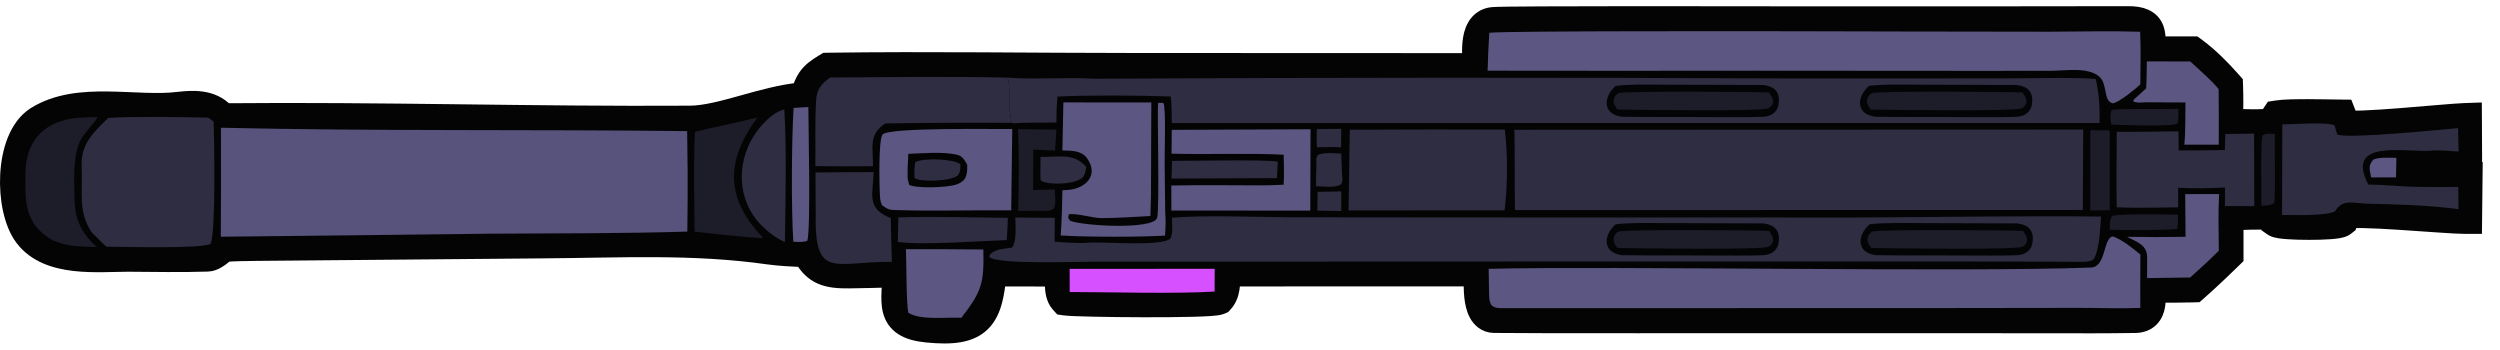
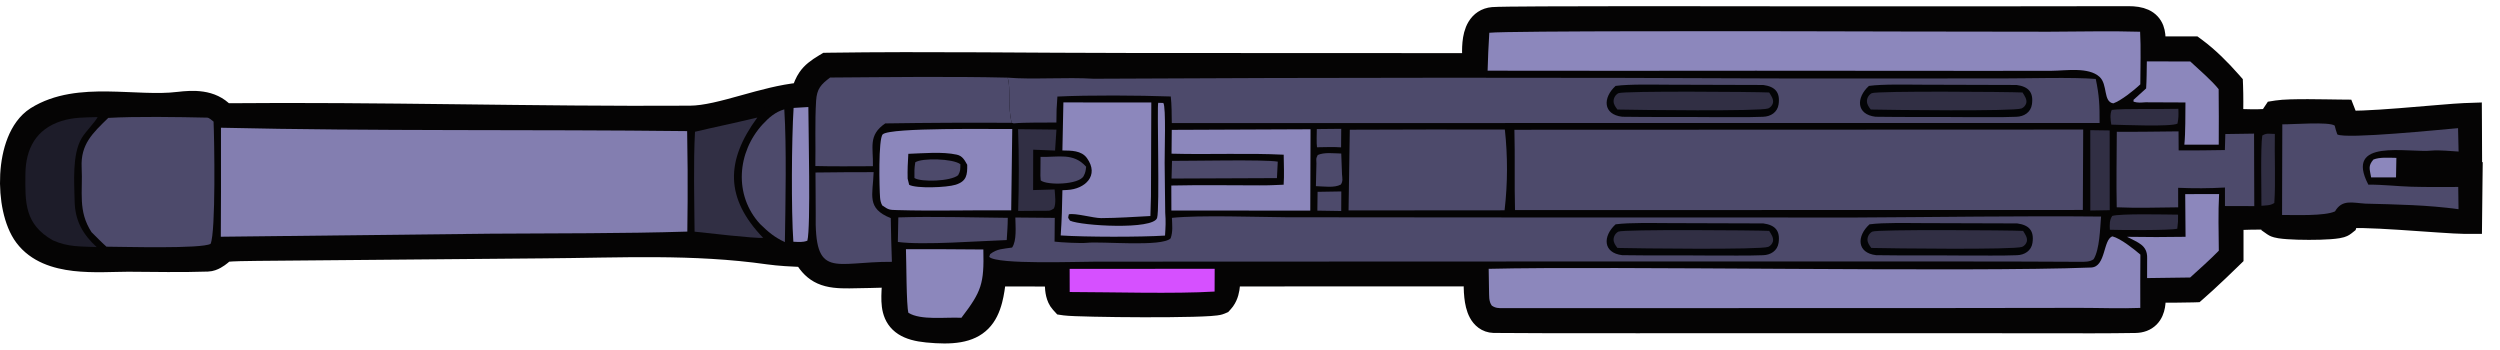
<svg xmlns="http://www.w3.org/2000/svg" width="143" height="20" viewBox="0 0 143 20" fill="none">
  <path d="M141.5 10.278L141.477 12.382L141.472 12.878L140.977 12.878C140.398 12.877 138.761 12.743 137.258 12.647C136.494 12.598 135.755 12.558 135.175 12.546C134.884 12.541 134.64 12.543 134.458 12.553C134.439 12.554 134.421 12.557 134.403 12.558L134.353 12.72L134.308 12.866L134.189 12.961C134.095 13.038 133.988 13.073 133.939 13.088C133.876 13.107 133.808 13.12 133.742 13.132C133.61 13.154 133.449 13.171 133.276 13.184C132.929 13.21 132.495 13.221 132.067 13.22C131.639 13.22 131.206 13.208 130.859 13.183C130.687 13.171 130.528 13.155 130.397 13.134C130.333 13.124 130.267 13.112 130.206 13.095C130.159 13.083 130.06 13.054 129.969 12.99L129.807 12.876L129.767 12.682C129.764 12.67 129.763 12.658 129.761 12.647C129.191 12.618 128.47 12.642 127.829 12.663L127.829 14.725L127.677 14.873C127.196 15.339 126.739 15.781 126.252 16.225L125.753 16.672L125.618 16.791L125.439 16.797C124.772 16.818 124.053 16.813 123.373 16.812C123.373 16.82 123.374 16.828 123.374 16.837C123.383 17.04 123.384 17.279 123.343 17.508C123.302 17.737 123.212 18.003 123 18.215C122.778 18.437 122.481 18.54 122.147 18.546C120.488 18.574 118.828 18.565 117.177 18.562L108.085 18.558L101.834 18.558C100.902 18.558 86.388 18.571 85.443 18.544C84.982 18.53 84.683 18.246 84.517 17.936C84.36 17.646 84.291 17.292 84.257 16.976C84.217 16.612 84.219 16.201 84.227 15.88L70.44 15.885C70.441 16.024 70.439 16.168 70.428 16.3C70.404 16.587 70.338 16.933 70.128 17.229L70.028 17.352L69.955 17.433L69.855 17.476C69.753 17.52 69.63 17.538 69.556 17.547C69.46 17.56 69.344 17.57 69.214 17.579C68.952 17.597 68.61 17.61 68.218 17.621C67.432 17.641 66.424 17.649 65.411 17.647C64.398 17.645 63.375 17.633 62.56 17.615C61.764 17.598 61.121 17.575 60.901 17.544L60.723 17.518L60.601 17.384C60.448 17.216 60.372 17.012 60.329 16.837C60.286 16.659 60.27 16.471 60.264 16.299C60.259 16.17 60.262 16.03 60.267 15.895C59.194 15.884 58.122 15.881 57.049 15.886C57 16.372 56.936 16.806 56.837 17.183C56.707 17.679 56.51 18.115 56.176 18.452C55.499 19.134 54.446 19.232 53.017 19.091C52.455 19.036 51.999 18.917 51.653 18.694C51.285 18.456 51.084 18.127 50.989 17.756C50.901 17.41 50.906 17.026 50.923 16.657C50.934 16.421 50.948 16.188 50.961 15.941C50.171 15.963 49.373 15.987 48.578 15.995C47.988 16 47.439 15.974 46.96 15.757C46.53 15.563 46.207 15.239 45.935 14.778C45.302 14.749 44.566 14.714 43.943 14.626C39.621 14.014 35.509 14.248 31.083 14.278L14.757 14.422L13.74 14.438C13.441 14.445 13.146 14.46 12.907 14.481C12.857 14.527 12.79 14.589 12.716 14.65C12.623 14.726 12.507 14.812 12.378 14.883C12.255 14.951 12.081 15.027 11.882 15.034C10.393 15.084 8.79 15.052 7.331 15.043C6.486 15.046 5.315 15.125 4.25 15.002C3.175 14.877 2.051 14.536 1.337 13.586C1.014 13.157 0.794 12.579 0.661 11.968C0.527 11.351 0.475 10.665 0.511 9.994C0.547 9.324 0.672 8.651 0.906 8.064C1.139 7.481 1.495 6.947 2.015 6.614L2.02 6.611C3.266 5.83 4.749 5.715 6.16 5.732C6.861 5.741 7.597 5.784 8.266 5.805C8.95 5.827 9.595 5.827 10.19 5.755L10.191 5.755C11.024 5.656 12.131 5.591 12.892 6.406C17.279 6.364 21.677 6.412 26.07 6.463C30.544 6.516 35.012 6.573 39.466 6.545C40.339 6.539 41.381 6.254 42.553 5.927C43.58 5.641 44.697 5.328 45.77 5.223C45.875 4.914 45.981 4.646 46.143 4.412C46.369 4.083 46.678 3.854 47.12 3.588L47.236 3.519L47.371 3.516C53.12 3.433 59.03 3.531 64.775 3.531L84.148 3.539C84.146 3.488 84.142 3.435 84.14 3.379C84.128 3.102 84.121 2.773 84.151 2.456C84.181 2.146 84.251 1.794 84.429 1.501C84.622 1.18 84.939 0.943 85.383 0.905C85.63 0.884 86.735 0.872 88.22 0.865C89.722 0.857 91.653 0.854 93.582 0.853C97.436 0.852 101.304 0.861 101.748 0.861L101.749 0.861L107.102 0.862C111.98 0.864 116.858 0.863 121.736 0.853C122.099 0.852 122.421 0.895 122.686 1.016C122.974 1.149 123.167 1.363 123.271 1.631C123.363 1.873 123.375 2.135 123.373 2.361C123.372 2.429 123.368 2.503 123.364 2.582L125.529 2.582L125.662 2.68C126.406 3.233 127.087 3.92 127.679 4.592L127.796 4.725L127.803 4.903C127.826 5.494 127.818 6.125 127.812 6.721C128.096 6.733 128.435 6.746 128.775 6.75C129.058 6.753 129.329 6.748 129.552 6.733C129.627 6.728 129.693 6.719 129.751 6.712C129.791 6.619 129.839 6.539 129.895 6.458L130.016 6.277L130.231 6.243C130.62 6.181 131.347 6.171 132.028 6.172C132.719 6.174 133.446 6.191 133.813 6.194L134.151 6.197L134.274 6.512C134.321 6.632 134.361 6.725 134.403 6.821C134.425 6.822 134.45 6.826 134.476 6.827C134.654 6.833 134.894 6.83 135.183 6.819C135.759 6.798 136.498 6.747 137.261 6.688C138.766 6.571 140.398 6.416 140.948 6.397L141.463 6.379L141.466 6.894L141.475 9.019L141.477 9.513L140.981 9.521C140.007 9.536 139.006 9.529 138.03 9.528L138.029 9.772C138.998 9.787 140.026 9.772 141.001 9.773L141.506 9.773L141.5 10.278Z" fill="#050404" stroke="#050404" />
-   <path d="M39.332 9.709C39.338 10.888 39.333 12.067 39.315 13.247C35.691 13.362 31.721 13.341 28.081 13.367L12.63 13.541L12.64 10.93L12.639 7.306C21.445 7.51 30.476 7.395 39.305 7.5L39.332 9.709Z" fill="#57537C" />
-   <path d="M120.181 12.387C120.122 13.087 120.1 14.26 119.758 14.824C119.551 14.986 119.241 14.978 118.975 14.976C114.706 14.949 110.435 14.961 106.167 14.954L84.976 14.958L62.682 14.967C61.753 14.962 57.017 15.149 56.583 14.693L56.637 14.534C57.05 14.22 57.362 14.244 57.892 14.16C58.168 13.762 58.083 12.952 58.078 12.442L60.333 12.462L60.321 13.821C60.661 13.866 61.831 13.926 62.165 13.889C63.007 13.794 66.472 14.143 66.962 13.63C67.097 13.235 67.048 12.884 67.034 12.461C68.654 12.294 71.888 12.416 73.587 12.427L84.977 12.437L106.13 12.442C110.737 12.421 115.592 12.341 120.181 12.387Z" fill="#2F2D42" />
-   <path d="M119.877 4.515C120.081 5.476 120.102 6.049 120.096 7.035L67.027 7.039C67.019 6.543 67.024 6.008 66.968 5.519C65.171 5.454 62.266 5.434 60.483 5.523C60.439 6.068 60.424 6.463 60.426 7.009C59.777 7.017 58.581 6.997 57.986 7.056L57.873 7.025C57.617 6.073 57.839 5.105 57.638 4.441C59.029 4.561 61.016 4.406 62.556 4.504C75.966 4.432 89.377 4.427 102.788 4.49L114.578 4.485C115.982 4.487 118.54 4.409 119.877 4.515Z" fill="#2F2D42" />
-   <path d="M122.415 1.816C122.466 2.693 122.429 3.923 122.426 4.826C122.07 5.16 121.336 5.751 120.881 5.913C120.287 5.822 120.577 4.835 120.09 4.393C119.465 3.827 118.199 4.04 117.375 4.048L113.608 4.053L100.441 4.044C99.832 4.052 85.701 4.051 85.091 4.043C85.11 3.32 85.142 2.596 85.188 1.874C86.288 1.757 101.398 1.789 102.53 1.787L108.82 1.802L117.194 1.814C118.875 1.81 120.75 1.763 122.415 1.816Z" fill="#5B5782" />
-   <path d="M122.431 14.564C122.416 15.57 122.427 16.605 122.425 17.613C121.371 17.658 120.008 17.609 118.925 17.61L111.449 17.62C107.458 17.621 89.965 17.63 85.972 17.627C85.714 17.626 85.543 17.628 85.331 17.481C85.149 17.236 85.183 16.916 85.172 16.598L85.152 15.377C92.03 15.204 112.729 15.58 119.612 15.302C120.467 15.267 120.288 13.689 120.832 13.52C121.309 13.647 122.046 14.237 122.431 14.564Z" fill="#5B5782" />
-   <path d="M12.216 6.956C12.262 7.965 12.348 13.28 12.046 13.946C11.544 14.245 7.009 14.113 6.09 14.11C5.806 13.858 5.508 13.55 5.235 13.28C4.445 12.066 4.742 10.985 4.671 9.58C4.604 8.254 5.295 7.618 6.193 6.744C7.741 6.652 10.239 6.693 11.858 6.729C11.955 6.731 12.141 6.892 12.216 6.956Z" fill="#2F2D42" />
-   <path d="M57.638 4.441C57.839 5.105 57.617 6.073 57.873 7.025C55.46 7.011 53.048 7.022 50.636 7.059C49.645 7.737 49.959 8.414 49.931 9.507C48.857 9.507 47.706 9.527 46.638 9.497C46.661 8.287 46.606 6.977 46.681 5.767C46.725 5.078 46.955 4.832 47.482 4.435C50.757 4.413 54.378 4.364 57.638 4.441Z" fill="#2F2D42" />
-   <path d="M66.651 12.167C66.69 12.681 66.671 12.962 66.64 13.475C65.212 13.566 62.103 13.561 60.672 13.468C60.735 12.579 60.754 11.77 60.77 10.881L61.058 10.865C62.051 10.813 62.9 10.05 62.173 9.043C61.855 8.603 61.276 8.615 60.769 8.606L60.826 5.858L65.855 5.863L65.839 10.119C65.846 10.865 65.834 11.612 65.803 12.357C64.886 12.406 63.907 12.472 62.987 12.476C62.55 12.478 61.498 12.173 61.138 12.259C61.088 12.517 61.067 12.4 61.203 12.622C61.86 12.921 65.963 13.16 66.186 12.465C66.344 11.977 66.174 5.993 66.251 5.881L66.542 5.889C66.705 6.107 66.609 8.762 66.618 9.319C66.633 10.229 66.633 11.251 66.651 12.167Z" fill="#5B5782" />
-   <path d="M57.901 7.38L57.841 12.032C55.664 12.01 53.479 12.081 51.304 12.017C50.873 12.005 50.83 12.006 50.461 11.748C50.384 11.599 50.354 11.47 50.34 11.305C50.301 10.837 50.23 7.918 50.495 7.682C50.946 7.278 56.916 7.395 57.901 7.38Z" fill="#5B5782" />
+   <path d="M39.332 9.709C39.338 10.888 39.333 12.067 39.315 13.247C35.691 13.362 31.721 13.341 28.081 13.367L12.63 13.541L12.64 10.93L12.639 7.306C21.445 7.51 30.476 7.395 39.305 7.5L39.332 9.709Z" fill="#837EB0" />
+   <path d="M120.181 12.387C120.122 13.087 120.1 14.26 119.758 14.824C119.551 14.986 119.241 14.978 118.975 14.976C114.706 14.949 110.435 14.961 106.167 14.954L84.976 14.958L62.682 14.967C61.753 14.962 57.017 15.149 56.583 14.693L56.637 14.534C57.05 14.22 57.362 14.244 57.892 14.16C58.168 13.762 58.083 12.952 58.078 12.442L60.333 12.462L60.321 13.821C60.661 13.866 61.831 13.926 62.165 13.889C63.007 13.794 66.472 14.143 66.962 13.63C67.097 13.235 67.048 12.884 67.034 12.461C68.654 12.294 71.888 12.416 73.587 12.427L84.977 12.437L106.13 12.442C110.737 12.421 115.592 12.341 120.181 12.387Z" fill="#4D4A6B" />
+   <path d="M119.877 4.515C120.081 5.476 120.102 6.049 120.096 7.035L67.027 7.039C67.019 6.543 67.024 6.008 66.968 5.519C65.171 5.454 62.266 5.434 60.483 5.523C60.439 6.068 60.424 6.463 60.426 7.009C59.777 7.017 58.581 6.997 57.986 7.056L57.873 7.025C57.617 6.073 57.839 5.105 57.638 4.441C59.029 4.561 61.016 4.406 62.556 4.504C75.966 4.432 89.377 4.427 102.788 4.49L114.578 4.485C115.982 4.487 118.54 4.409 119.877 4.515Z" fill="#4D4A6B" />
+   <path d="M122.415 1.816C122.466 2.693 122.429 3.923 122.426 4.826C122.07 5.16 121.336 5.751 120.881 5.913C120.287 5.822 120.577 4.835 120.09 4.393C119.465 3.827 118.199 4.04 117.375 4.048L113.608 4.053L100.441 4.044C99.832 4.052 85.701 4.051 85.091 4.043C85.11 3.32 85.142 2.596 85.188 1.874C86.288 1.757 101.398 1.789 102.53 1.787L108.82 1.802L117.194 1.814C118.875 1.81 120.75 1.763 122.415 1.816Z" fill="#8C87BC" />
+   <path d="M122.431 14.564C122.416 15.57 122.427 16.605 122.425 17.613C121.371 17.658 120.008 17.609 118.925 17.61L111.449 17.62C107.458 17.621 89.965 17.63 85.972 17.627C85.714 17.626 85.543 17.628 85.331 17.481C85.149 17.236 85.183 16.916 85.172 16.598L85.152 15.377C92.03 15.204 112.729 15.58 119.612 15.302C120.467 15.267 120.288 13.689 120.832 13.52C121.309 13.647 122.046 14.237 122.431 14.564Z" fill="#8C87BC" />
+   <path d="M12.216 6.956C12.262 7.965 12.348 13.28 12.046 13.946C11.544 14.245 7.009 14.113 6.09 14.11C5.806 13.858 5.508 13.55 5.235 13.28C4.445 12.066 4.742 10.985 4.671 9.58C4.604 8.254 5.295 7.618 6.193 6.744C7.741 6.652 10.239 6.693 11.858 6.729C11.955 6.731 12.141 6.892 12.216 6.956Z" fill="#4D4A6B" />
+   <path d="M57.638 4.441C57.839 5.105 57.617 6.073 57.873 7.025C55.46 7.011 53.048 7.022 50.636 7.059C49.645 7.737 49.959 8.414 49.931 9.507C48.857 9.507 47.706 9.527 46.638 9.497C46.661 8.287 46.606 6.977 46.681 5.767C46.725 5.078 46.955 4.832 47.482 4.435C50.757 4.413 54.378 4.364 57.638 4.441Z" fill="#4D4A6B" />
+   <path d="M66.651 12.167C66.69 12.681 66.671 12.962 66.64 13.475C65.212 13.566 62.103 13.561 60.672 13.468C60.735 12.579 60.754 11.77 60.77 10.881L61.058 10.865C62.051 10.813 62.9 10.05 62.173 9.043C61.855 8.603 61.276 8.615 60.769 8.606L60.826 5.858L65.855 5.863L65.839 10.119C65.846 10.865 65.834 11.612 65.803 12.357C64.886 12.406 63.907 12.472 62.987 12.476C62.55 12.478 61.498 12.173 61.138 12.259C61.088 12.517 61.067 12.4 61.203 12.622C61.86 12.921 65.963 13.16 66.186 12.465C66.344 11.977 66.174 5.993 66.251 5.881L66.542 5.889C66.705 6.107 66.609 8.762 66.618 9.319C66.633 10.229 66.633 11.251 66.651 12.167Z" fill="#8C87BC" />
+   <path d="M57.901 7.38L57.841 12.032C55.664 12.01 53.479 12.081 51.304 12.017C50.873 12.005 50.83 12.006 50.461 11.748C50.384 11.599 50.354 11.47 50.34 11.305C50.301 10.837 50.23 7.918 50.495 7.682C50.946 7.278 56.916 7.395 57.901 7.38Z" fill="#8C87BC" />
  <path d="M55.325 9.426C55.334 9.993 55.297 10.366 54.666 10.566C54.15 10.73 52.405 10.792 52.004 10.571L51.917 10.219C51.905 9.696 51.925 9.319 51.956 8.799C52.812 8.77 53.902 8.664 54.732 8.847C55.054 8.919 55.173 9.157 55.325 9.426Z" fill="#050404" />
-   <path d="M54.934 9.394C54.928 9.681 54.948 9.768 54.806 10.021C54.386 10.379 52.673 10.426 52.306 10.182C52.3 9.798 52.296 9.659 52.353 9.284C52.739 9.023 54.512 9.068 54.934 9.394Z" fill="#2F2D42" />
-   <path d="M140.611 10.694L140.628 11.966C138.868 11.724 137.081 11.694 135.309 11.648C134.553 11.603 133.971 11.389 133.563 12.091C132.974 12.367 131.259 12.295 130.534 12.296L130.548 7.112C131.145 7.12 133.21 6.95 133.544 7.184C133.593 7.384 133.625 7.493 133.694 7.688C134.166 7.97 139.698 7.405 140.601 7.33L140.632 8.669C140.28 8.646 139.475 8.575 139.13 8.612C137.707 8.76 134.066 7.872 135.47 10.564C136.255 10.551 137.125 10.657 137.92 10.68C138.82 10.705 139.71 10.699 140.611 10.694Z" fill="#2F2D42" />
-   <path d="M128.932 7.643L128.945 11.79L127.268 11.785L127.268 10.726C126.376 10.777 125.482 10.781 124.59 10.742L124.591 11.859C123.48 11.873 122.173 11.908 121.077 11.857C121.047 10.442 121.075 8.957 121.081 7.537C122.245 7.548 123.446 7.524 124.612 7.514L124.619 8.603C125.5 8.607 126.382 8.6 127.263 8.583L127.288 7.667L128.932 7.643Z" fill="#2F2D42" />
-   <path d="M74.962 7.394L74.948 12.047L67.003 12.041L66.999 10.612C68.653 10.575 70.381 10.601 72.041 10.603C72.503 10.609 72.962 10.584 73.424 10.565C73.463 10.048 73.434 9.379 73.427 8.849C71.392 8.746 69.107 8.849 67.012 8.79L67.025 7.428L74.962 7.394Z" fill="#5B5782" />
-   <path d="M50.952 12.477C50.964 13.31 50.986 14.143 51.016 14.976C47.692 14.958 46.581 16.027 46.659 12.184L46.646 9.868C47.745 9.847 48.871 9.852 49.972 9.847C49.931 11.162 49.54 11.913 50.952 12.477Z" fill="#2F2D42" />
+   <path d="M54.934 9.394C54.928 9.681 54.948 9.768 54.806 10.021C54.386 10.379 52.673 10.426 52.306 10.182C52.3 9.798 52.296 9.659 52.353 9.284C52.739 9.023 54.512 9.068 54.934 9.394Z" fill="#4D4A6B" />
+   <path d="M140.611 10.694L140.628 11.966C138.868 11.724 137.081 11.694 135.309 11.648C134.553 11.603 133.971 11.389 133.563 12.091C132.974 12.367 131.259 12.295 130.534 12.296L130.548 7.112C131.145 7.12 133.21 6.95 133.544 7.184C133.593 7.384 133.625 7.493 133.694 7.688C134.166 7.97 139.698 7.405 140.601 7.33L140.632 8.669C140.28 8.646 139.475 8.575 139.13 8.612C137.707 8.76 134.066 7.872 135.47 10.564C136.255 10.551 137.125 10.657 137.92 10.68C138.82 10.705 139.71 10.699 140.611 10.694Z" fill="#4D4A6B" />
+   <path d="M128.932 7.643L128.945 11.79L127.268 11.785L127.268 10.726C126.376 10.777 125.482 10.781 124.59 10.742L124.591 11.859C123.48 11.873 122.173 11.908 121.077 11.857C121.047 10.442 121.075 8.957 121.081 7.537C122.245 7.548 123.446 7.524 124.612 7.514L124.619 8.603C125.5 8.607 126.382 8.6 127.263 8.583L127.288 7.667L128.932 7.643Z" fill="#4D4A6B" />
+   <path d="M74.962 7.394L74.948 12.047L67.003 12.041L66.999 10.612C68.653 10.575 70.381 10.601 72.041 10.603C72.503 10.609 72.962 10.584 73.424 10.565C73.463 10.048 73.434 9.379 73.427 8.849C71.392 8.746 69.107 8.849 67.012 8.79L67.025 7.428L74.962 7.394Z" fill="#8C87BC" />
+   <path d="M50.952 12.477C50.964 13.31 50.986 14.143 51.016 14.976C47.692 14.958 46.581 16.027 46.659 12.184L46.646 9.868C47.745 9.847 48.871 9.852 49.972 9.847C49.931 11.162 49.54 11.913 50.952 12.477Z" fill="#4D4A6B" />
  <path d="M5.585 6.698C5.425 7.008 4.897 7.521 4.668 7.908C4.12 8.838 4.248 10.433 4.269 11.506C4.291 12.634 4.742 13.409 5.531 14.133C4.582 14.089 3.898 14.137 3.018 13.745C1.408 12.821 1.435 11.605 1.454 9.943C1.47 8.499 2.072 7.383 3.505 6.925C4.209 6.701 4.861 6.719 5.585 6.698Z" fill="#1D1C29" />
-   <path d="M43.652 13.605C43.169 13.646 40.411 13.324 39.73 13.251C39.715 11.466 39.66 9.295 39.754 7.537C40.254 7.415 40.776 7.304 41.28 7.19C41.961 7.041 42.64 6.886 43.319 6.724C41.498 9.205 41.473 11.337 43.652 13.605Z" fill="#1D1C29" />
-   <path d="M56.248 14.271C56.294 16.229 56.151 16.663 54.992 18.177C54.074 18.131 52.676 18.334 51.962 17.894C51.84 17.48 51.849 14.936 51.82 14.253C53.296 14.251 54.772 14.256 56.248 14.271Z" fill="#5B5782" />
-   <path d="M44.862 6.255C44.998 8.39 44.929 11.657 44.895 13.85C44.282 13.56 43.946 13.27 43.474 12.811C41.961 11.164 42.161 8.696 43.633 7.101C43.988 6.719 44.354 6.401 44.862 6.255Z" fill="#2F2D42" />
-   <path d="M126.907 5.101C126.918 6.159 126.919 7.216 126.912 8.273L124.945 8.276C125.014 7.596 124.998 6.568 125.008 5.861L122.724 5.851C122.444 5.867 122.316 5.892 122.041 5.819L122.035 5.712C122.278 5.495 122.52 5.277 122.759 5.057C122.791 4.575 122.79 4.002 122.799 3.511L125.284 3.517C125.776 3.974 126.502 4.594 126.907 5.101Z" fill="#5B5782" />
-   <path d="M126.932 11.101C126.874 12.145 126.907 13.288 126.916 14.341C126.379 14.884 125.843 15.363 125.277 15.873L122.813 15.906L122.817 14.773C122.839 14.006 122.273 13.871 121.665 13.545C122.781 13.565 123.898 13.565 125.014 13.545L124.994 11.103L126.932 11.101Z" fill="#5B5782" />
+   <path d="M43.652 13.605C43.169 13.646 40.411 13.324 39.73 13.251C39.715 11.466 39.66 9.295 39.754 7.537C40.254 7.415 40.776 7.304 41.28 7.19C41.961 7.041 42.64 6.886 43.319 6.724C41.498 9.205 41.473 11.337 43.652 13.605Z" fill="#312F44" />
+   <path d="M56.248 14.271C56.294 16.229 56.151 16.663 54.992 18.177C54.074 18.131 52.676 18.334 51.962 17.894C51.84 17.48 51.849 14.936 51.82 14.253C53.296 14.251 54.772 14.256 56.248 14.271Z" fill="#8C87BC" />
+   <path d="M44.862 6.255C44.998 8.39 44.929 11.657 44.895 13.85C44.282 13.56 43.946 13.27 43.474 12.811C41.961 11.164 42.161 8.696 43.633 7.101C43.988 6.719 44.354 6.401 44.862 6.255Z" fill="#4D4A6B" />
+   <path d="M126.907 5.101C126.918 6.159 126.919 7.216 126.912 8.273L124.945 8.276C125.014 7.596 124.998 6.568 125.008 5.861L122.724 5.851C122.444 5.867 122.316 5.892 122.041 5.819L122.035 5.712C122.278 5.495 122.52 5.277 122.759 5.057C122.791 4.575 122.79 4.002 122.799 3.511L125.284 3.517C125.776 3.974 126.502 4.594 126.907 5.101Z" fill="#8C87BC" />
+   <path d="M126.932 11.101C126.874 12.145 126.907 13.288 126.916 14.341C126.379 14.884 125.843 15.363 125.277 15.873L122.813 15.906L122.817 14.773C122.839 14.006 122.273 13.871 121.665 13.545C122.781 13.565 123.898 13.565 125.014 13.545L124.994 11.103L126.932 11.101Z" fill="#8C87BC" />
  <path d="M69.48 15.376L69.475 16.677C67.192 16.816 63.567 16.708 61.187 16.703L61.184 15.379L69.48 15.376Z" fill="#D650FF" />
-   <path d="M57.645 12.46C57.644 12.881 57.611 13.311 57.585 13.732C56.079 13.779 52.812 14.036 51.357 13.84L51.384 12.435C53.368 12.371 55.64 12.442 57.645 12.46Z" fill="#2F2D42" />
-   <path d="M46.238 6.122C46.239 7.286 46.381 13.021 46.181 13.767C45.907 13.874 45.677 13.837 45.38 13.827C45.255 12.056 45.279 7.975 45.394 6.173L46.238 6.122Z" fill="#5B5782" />
-   <path d="M60.429 7.413L60.35 8.613L59.099 8.562L59.095 10.872L60.324 10.836C60.345 11.168 60.418 11.639 60.285 11.922C60.007 12.111 59.979 12.044 59.574 12.056L58.238 12.066C58.289 10.507 58.289 8.947 58.234 7.388L60.429 7.413Z" fill="#1D1C29" />
-   <path d="M73.088 9.246L73.041 10.188L67.012 10.213L67.039 9.203C68.07 9.209 72.383 9.115 73.088 9.246Z" fill="#2F2D42" />
-   <path d="M86.077 7.408C86.246 8.948 86.241 10.488 86.062 12.029L77.137 12.036L77.208 7.42C80.138 7.402 83.139 7.408 86.077 7.408Z" fill="#2F2D42" />
-   <path d="M120.673 7.462L120.676 12.023L119.566 12.042L119.564 7.446L120.673 7.462Z" fill="#1D1C29" />
-   <path d="M119.159 7.41L119.138 12.01L86.659 12.017C86.618 10.505 86.665 8.959 86.624 7.423L119.159 7.41Z" fill="#2F2D42" />
-   <path d="M124.603 6.224C124.612 6.6 124.623 6.709 124.552 7.07C124.191 7.264 121.391 7.141 120.768 7.129C120.72 6.864 120.681 6.531 120.792 6.287C121.318 6.201 123.787 6.252 124.603 6.224Z" fill="#1D1C29" />
-   <path d="M62.127 9.536C62.104 9.755 62.091 9.869 61.984 10.07C61.714 10.575 59.866 10.609 59.528 10.317L59.511 10.053L59.519 8.972C60.558 9.004 61.389 8.716 62.127 9.536Z" fill="#2F2D42" />
-   <path d="M124.585 12.278C124.59 12.619 124.585 12.746 124.541 13.082C124.128 13.188 121.221 13.162 120.684 13.142C120.669 12.854 120.661 12.588 120.818 12.352C121.261 12.208 123.936 12.273 124.585 12.278Z" fill="#1D1C29" />
-   <path d="M130.121 7.661C130.094 8.913 130.174 10.392 130.091 11.61C129.848 11.767 129.67 11.739 129.354 11.771C129.358 10.913 129.298 8.439 129.403 7.752C129.669 7.596 129.756 7.659 130.121 7.661Z" fill="#1D1C29" />
-   <path d="M76.763 9.97C76.781 10.208 76.825 10.363 76.696 10.556C76.315 10.759 75.753 10.661 75.27 10.648L75.3 9.343C75.293 9.056 75.26 9.104 75.376 8.866C75.743 8.7 76.281 8.773 76.719 8.782L76.763 9.97Z" fill="#2F2D42" />
-   <path d="M137.073 9.03L137.052 10.149C136.58 10.153 136.101 10.147 135.628 10.146C135.548 9.669 135.441 9.498 135.757 9.127C136.124 8.977 136.657 9.026 137.073 9.03Z" fill="#5B5782" />
-   <path d="M76.723 10.95L76.718 12.07L75.353 12.048L75.366 10.973L76.723 10.95Z" fill="#2F2D42" />
-   <path d="M76.719 7.369L76.71 8.429C76.286 8.396 75.766 8.418 75.333 8.424C75.297 8.208 75.319 7.63 75.321 7.383L76.719 7.369Z" fill="#2F2D42" />
+   <path d="M57.645 12.46C57.644 12.881 57.611 13.311 57.585 13.732C56.079 13.779 52.812 14.036 51.357 13.84L51.384 12.435C53.368 12.371 55.64 12.442 57.645 12.46Z" fill="#4D4A6B" />
+   <path d="M46.238 6.122C46.239 7.286 46.381 13.021 46.181 13.767C45.907 13.874 45.677 13.837 45.38 13.827C45.255 12.056 45.279 7.975 45.394 6.173L46.238 6.122Z" fill="#8C87BC" />
+   <path d="M60.429 7.413L60.35 8.613L59.099 8.562L59.095 10.872L60.324 10.836C60.345 11.168 60.418 11.639 60.285 11.922C60.007 12.111 59.979 12.044 59.574 12.056L58.238 12.066C58.289 10.507 58.289 8.947 58.234 7.388L60.429 7.413Z" fill="#312F44" />
+   <path d="M73.088 9.246L73.041 10.188L67.012 10.213L67.039 9.203C68.07 9.209 72.383 9.115 73.088 9.246Z" fill="#4D4A6B" />
+   <path d="M86.077 7.408C86.246 8.948 86.241 10.488 86.062 12.029L77.137 12.036L77.208 7.42C80.138 7.402 83.139 7.408 86.077 7.408Z" fill="#4D4A6B" />
+   <path d="M120.673 7.462L120.676 12.023L119.566 12.042L119.564 7.446L120.673 7.462Z" fill="#312F44" />
+   <path d="M119.159 7.41L119.138 12.01L86.659 12.017C86.618 10.505 86.665 8.959 86.624 7.423L119.159 7.41Z" fill="#4D4A6B" />
+   <path d="M124.603 6.224C124.612 6.6 124.623 6.709 124.552 7.07C124.191 7.264 121.391 7.141 120.768 7.129C120.72 6.864 120.681 6.531 120.792 6.287C121.318 6.201 123.787 6.252 124.603 6.224Z" fill="#312F44" />
+   <path d="M62.127 9.536C62.104 9.755 62.091 9.869 61.984 10.07C61.714 10.575 59.866 10.609 59.528 10.317L59.511 10.053L59.519 8.972C60.558 9.004 61.389 8.716 62.127 9.536Z" fill="#4D4A6B" />
+   <path d="M124.585 12.278C124.59 12.619 124.585 12.746 124.541 13.082C124.128 13.188 121.221 13.162 120.684 13.142C120.669 12.854 120.661 12.588 120.818 12.352C121.261 12.208 123.936 12.273 124.585 12.278Z" fill="#312F44" />
+   <path d="M130.121 7.661C130.094 8.913 130.174 10.392 130.091 11.61C129.848 11.767 129.67 11.739 129.354 11.771C129.358 10.913 129.298 8.439 129.403 7.752C129.669 7.596 129.756 7.659 130.121 7.661Z" fill="#312F44" />
+   <path d="M76.763 9.97C76.781 10.208 76.825 10.363 76.696 10.556C76.315 10.759 75.753 10.661 75.27 10.648L75.3 9.343C75.293 9.056 75.26 9.104 75.376 8.866C75.743 8.7 76.281 8.773 76.719 8.782L76.763 9.97Z" fill="#4D4A6B" />
+   <path d="M137.073 9.03L137.052 10.149C136.58 10.153 136.101 10.147 135.628 10.146C135.548 9.669 135.441 9.498 135.757 9.127C136.124 8.977 136.657 9.026 137.073 9.03Z" fill="#8C87BC" />
+   <path d="M76.723 10.95L76.718 12.07L75.353 12.048L75.366 10.973L76.723 10.95Z" fill="#4D4A6B" />
+   <path d="M76.719 7.369L76.71 8.429C76.286 8.396 75.766 8.418 75.333 8.424C75.297 8.208 75.319 7.63 75.321 7.383L76.719 7.369Z" fill="#4D4A6B" />
  <path d="M115.349 4.861L109.981 4.845C109.131 4.845 107.701 4.804 106.903 4.914C106.165 5.586 106.169 6.545 107.28 6.678C108.988 6.705 110.715 6.681 112.427 6.699C113.395 6.692 114.366 6.719 115.334 6.68C115.773 6.67 116.159 6.426 116.226 5.972C116.329 5.268 116.019 4.952 115.349 4.861Z" fill="#030406" />
  <path d="M100.858 4.861L95.49 4.845C94.64 4.845 93.21 4.804 92.412 4.914C91.674 5.586 91.678 6.545 92.789 6.678C94.497 6.705 96.224 6.681 97.936 6.699C98.904 6.692 99.875 6.719 100.843 6.68C101.282 6.67 101.668 6.426 101.735 5.972C101.838 5.268 101.528 4.952 100.858 4.861Z" fill="#030406" />
  <path d="M100.858 12.779L95.49 12.762C94.64 12.762 93.21 12.722 92.412 12.832C91.674 13.504 91.678 14.463 92.789 14.596C94.497 14.623 96.224 14.599 97.936 14.617C98.904 14.609 99.875 14.636 100.843 14.598C101.282 14.588 101.668 14.344 101.735 13.89C101.838 13.185 101.528 12.87 100.858 12.779Z" fill="#030406" />
  <path d="M115.381 12.779L110.013 12.762C109.163 12.762 107.733 12.722 106.935 12.832C106.197 13.504 106.202 14.463 107.312 14.596C109.02 14.623 110.747 14.599 112.459 14.617C113.428 14.609 114.398 14.636 115.366 14.598C115.805 14.588 116.191 14.344 116.258 13.89C116.361 13.185 116.052 12.87 115.381 12.779Z" fill="#030406" />
-   <path d="M115.688 5.29C114.91 5.251 107.337 5.193 107.063 5.331C106.983 5.374 106.915 5.437 106.867 5.516C106.819 5.593 106.791 5.681 106.788 5.772C106.783 5.969 106.895 6.116 107.008 6.265C108.127 6.292 115.168 6.378 115.635 6.203C115.698 6.175 115.756 6.133 115.802 6.08C115.847 6.028 115.882 5.966 115.902 5.899C115.956 5.679 115.798 5.467 115.688 5.29Z" fill="#1D1C29" />
-   <path d="M101.197 5.29C100.419 5.251 92.846 5.193 92.572 5.331C92.492 5.374 92.424 5.437 92.376 5.516C92.328 5.593 92.3 5.681 92.297 5.772C92.292 5.969 92.404 6.116 92.517 6.265C93.636 6.292 100.677 6.378 101.144 6.203C101.207 6.175 101.265 6.133 101.311 6.08C101.356 6.028 101.391 5.966 101.411 5.899C101.465 5.679 101.307 5.467 101.197 5.29Z" fill="#1D1C29" />
-   <path d="M101.197 13.207C100.419 13.169 92.846 13.111 92.572 13.249C92.492 13.292 92.424 13.355 92.376 13.433C92.328 13.511 92.3 13.599 92.297 13.69C92.292 13.886 92.404 14.033 92.517 14.182C93.636 14.21 100.677 14.296 101.144 14.121C101.207 14.093 101.265 14.051 101.311 13.998C101.356 13.946 101.391 13.883 101.411 13.817C101.465 13.597 101.307 13.384 101.197 13.207Z" fill="#1D1C29" />
-   <path d="M115.72 13.207C114.942 13.169 107.369 13.111 107.095 13.249C107.015 13.292 106.947 13.355 106.899 13.433C106.851 13.511 106.823 13.599 106.82 13.69C106.815 13.886 106.928 14.033 107.04 14.182C108.159 14.21 115.2 14.296 115.667 14.121C115.731 14.093 115.788 14.051 115.834 13.998C115.88 13.946 115.914 13.883 115.934 13.817C115.988 13.597 115.831 13.384 115.72 13.207Z" fill="#1D1C29" />
+   <path d="M115.688 5.29C114.91 5.251 107.337 5.193 107.063 5.331C106.983 5.374 106.915 5.437 106.867 5.516C106.819 5.593 106.791 5.681 106.788 5.772C106.783 5.969 106.895 6.116 107.008 6.265C108.127 6.292 115.168 6.378 115.635 6.203C115.698 6.175 115.756 6.133 115.802 6.08C115.847 6.028 115.882 5.966 115.902 5.899C115.956 5.679 115.798 5.467 115.688 5.29Z" fill="#312F44" />
+   <path d="M101.197 5.29C100.419 5.251 92.846 5.193 92.572 5.331C92.492 5.374 92.424 5.437 92.376 5.516C92.328 5.593 92.3 5.681 92.297 5.772C92.292 5.969 92.404 6.116 92.517 6.265C93.636 6.292 100.677 6.378 101.144 6.203C101.207 6.175 101.265 6.133 101.311 6.08C101.356 6.028 101.391 5.966 101.411 5.899C101.465 5.679 101.307 5.467 101.197 5.29Z" fill="#312F44" />
+   <path d="M101.197 13.207C100.419 13.169 92.846 13.111 92.572 13.249C92.492 13.292 92.424 13.355 92.376 13.433C92.328 13.511 92.3 13.599 92.297 13.69C92.292 13.886 92.404 14.033 92.517 14.182C93.636 14.21 100.677 14.296 101.144 14.121C101.207 14.093 101.265 14.051 101.311 13.998C101.356 13.946 101.391 13.883 101.411 13.817C101.465 13.597 101.307 13.384 101.197 13.207Z" fill="#312F44" />
+   <path d="M115.72 13.207C114.942 13.169 107.369 13.111 107.095 13.249C107.015 13.292 106.947 13.355 106.899 13.433C106.851 13.511 106.823 13.599 106.82 13.69C106.815 13.886 106.928 14.033 107.04 14.182C108.159 14.21 115.2 14.296 115.667 14.121C115.731 14.093 115.788 14.051 115.834 13.998C115.88 13.946 115.914 13.883 115.934 13.817C115.988 13.597 115.831 13.384 115.72 13.207Z" fill="#312F44" />
</svg>
